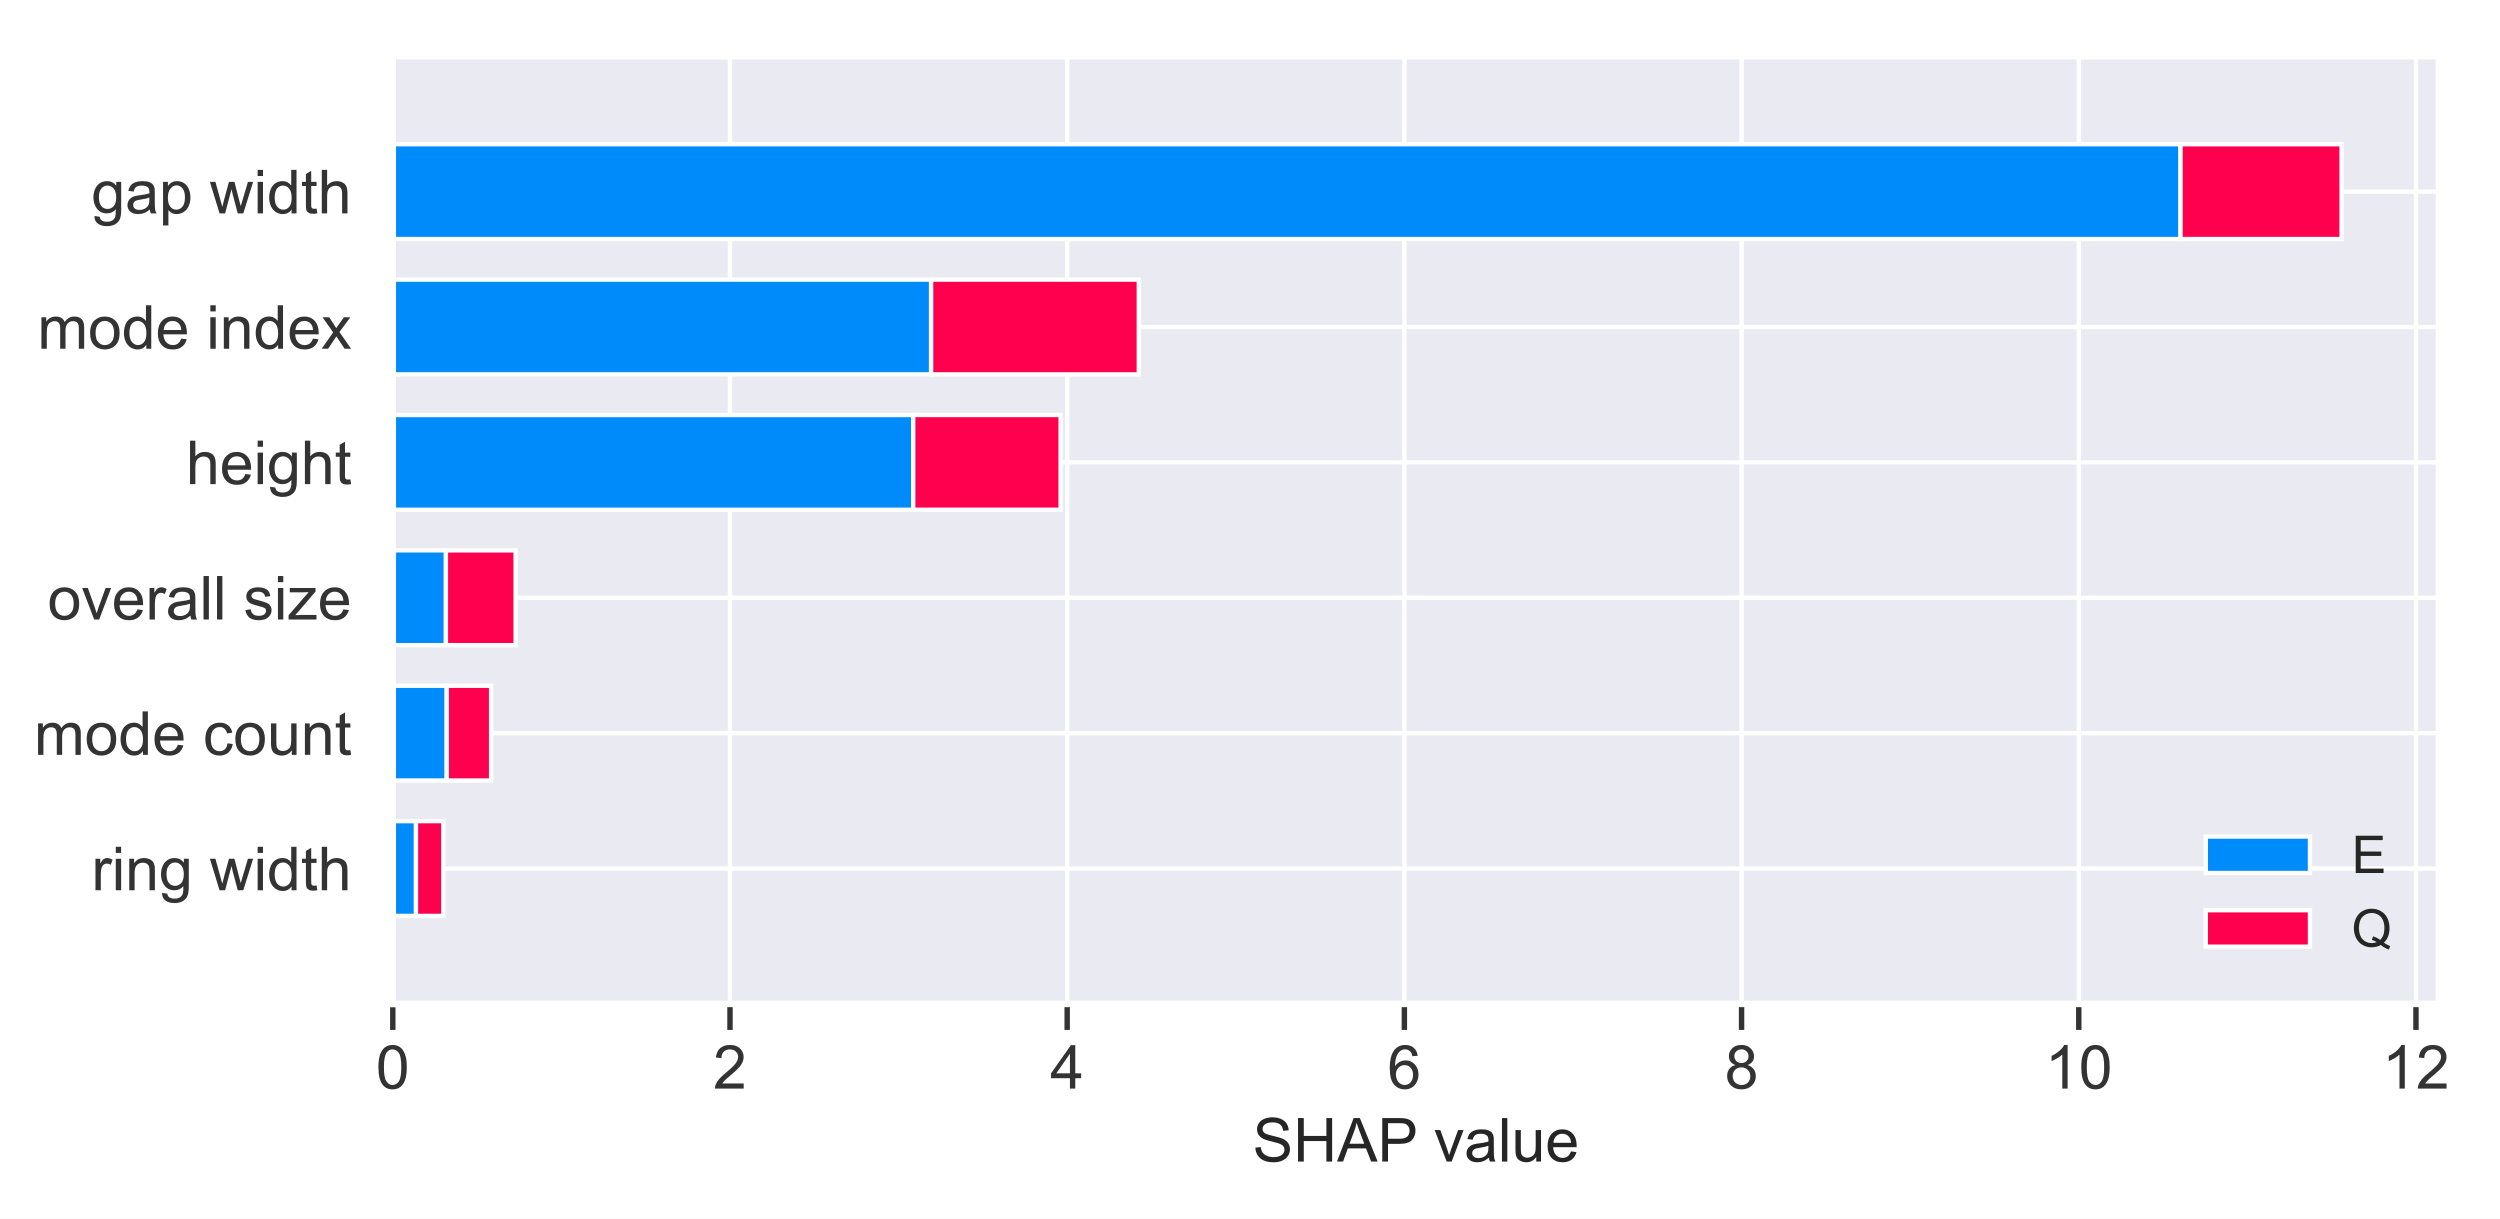
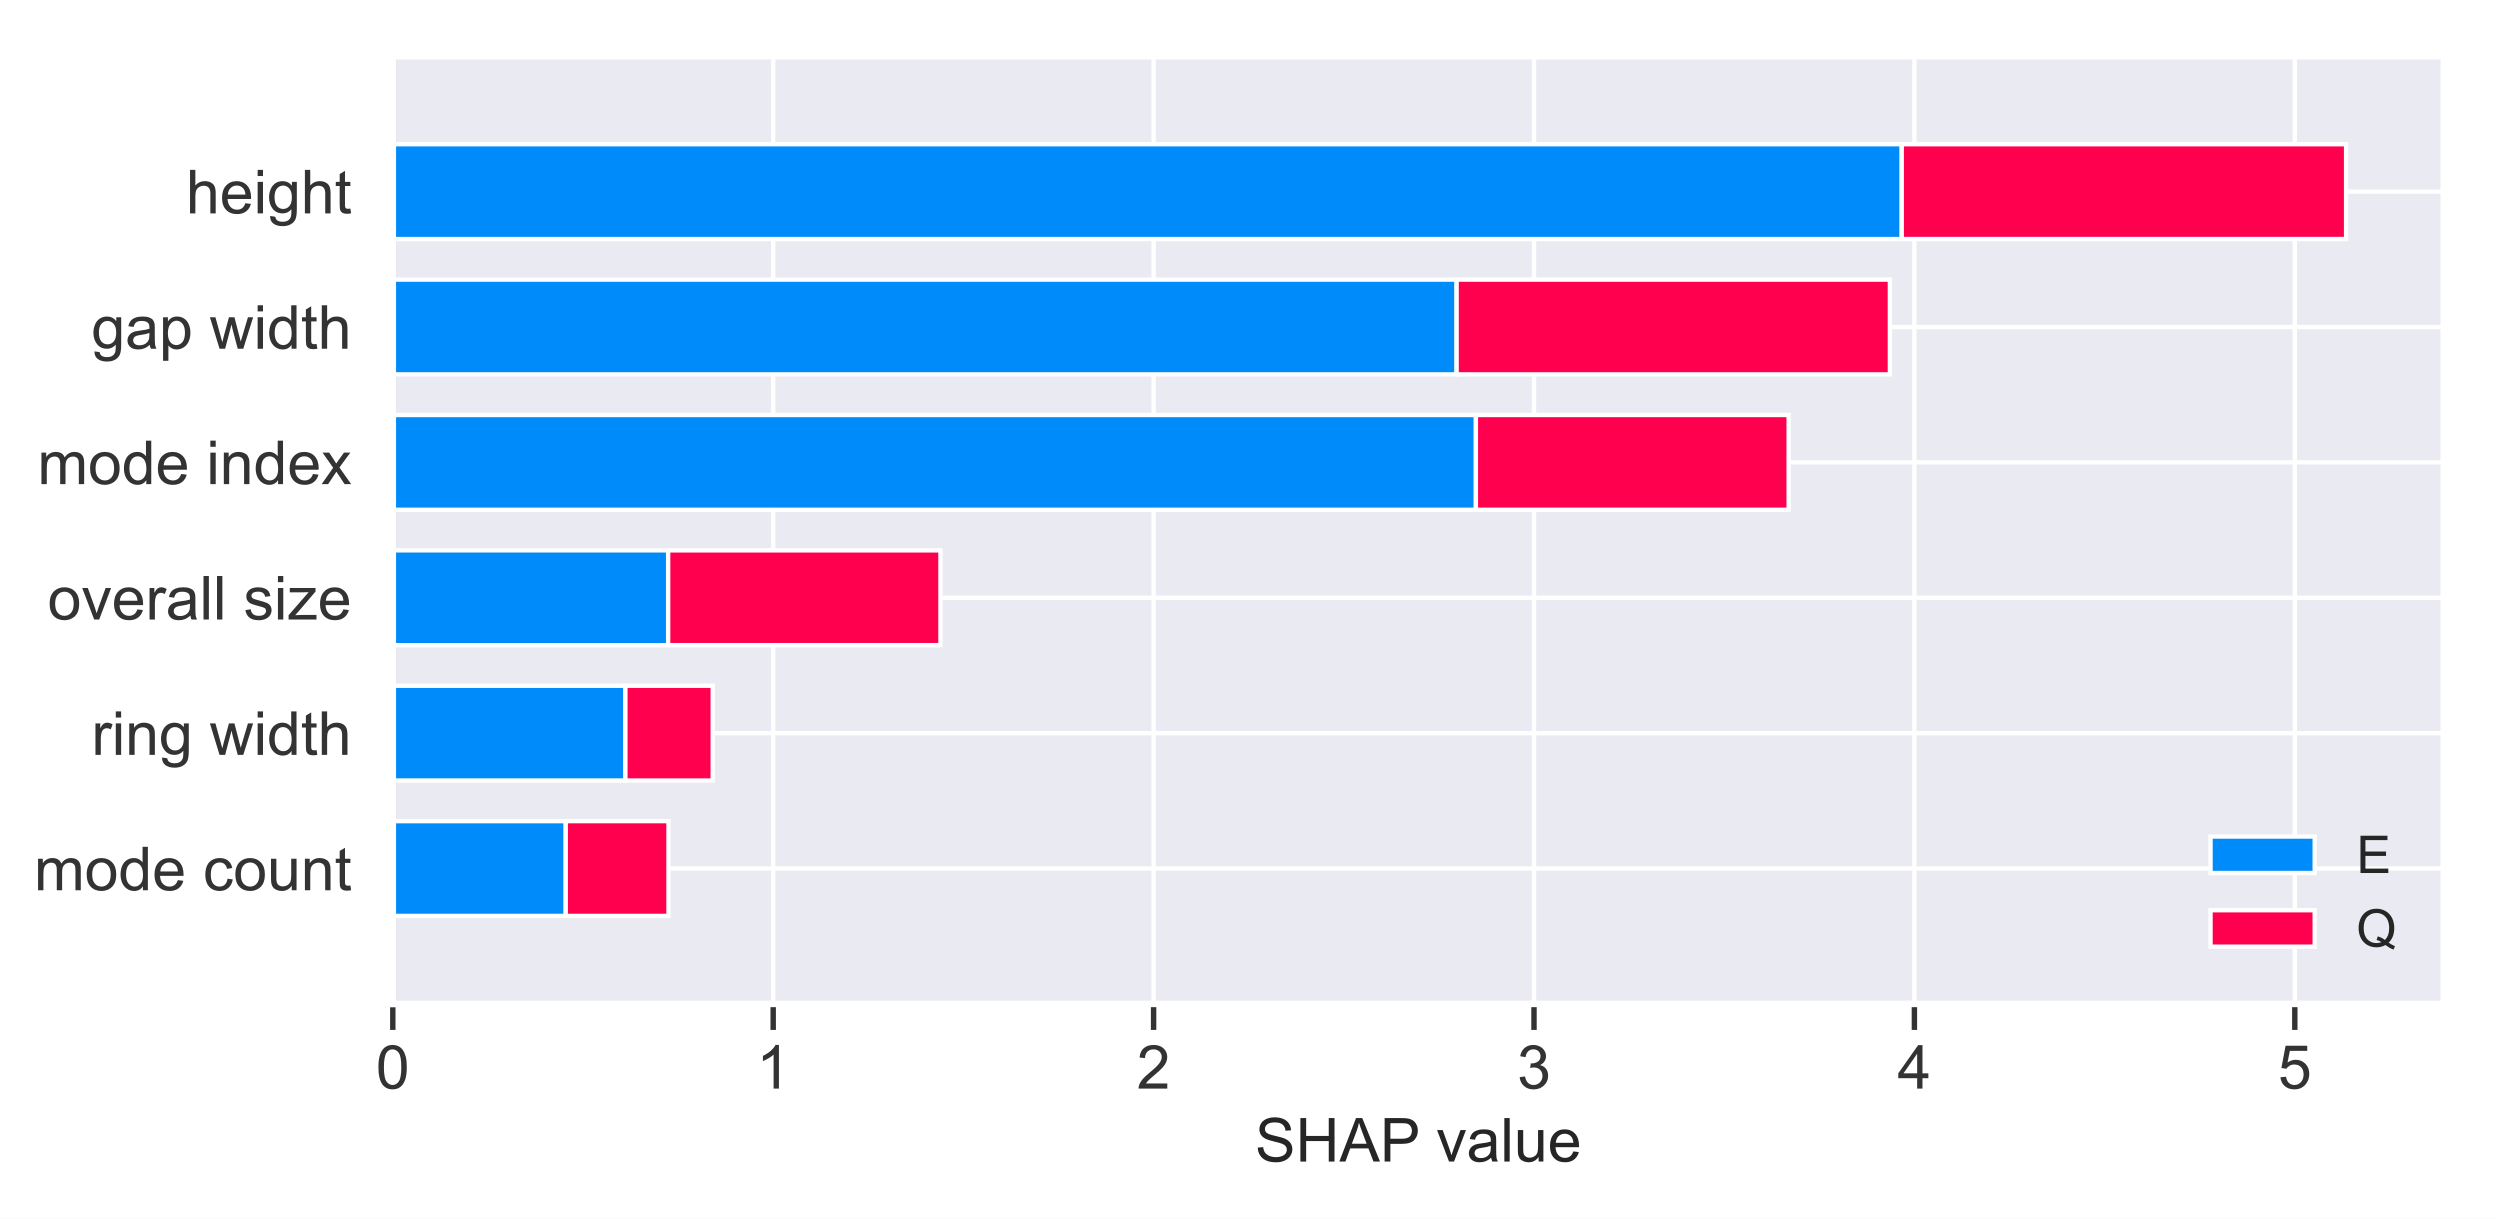
<svg xmlns="http://www.w3.org/2000/svg" xmlns:xlink="http://www.w3.org/1999/xlink" width="576pt" height="280.8pt" viewBox="0 0 576 280.8" version="1.1">
  <defs>
    <style type="text/css">*{stroke-linejoin: round; stroke-linecap: butt}</style>
  </defs>
  <g id="figure_1">
    <g id="patch_1">
      <path d="M 0 280.8  L 576 280.8  L 576 0  L 0 0  z " style="fill: #ffffff" />
    </g>
    <g id="axes_1">
      <g id="patch_2">
-         <path d="M 90.5 231.3  L 561.949 231.3  L 561.949 12.96  L 90.5 12.96  z " style="fill: #eaeaf2" />
+         <path d="M 90.5 231.3  L 563.04 231.3  L 563.04 12.96  L 90.5 12.96  z " style="fill: #eaeaf2" />
      </g>
      <g id="line2d_1">
-         <path d="M 90.5 231.3  L 90.5 12.96  " clip-path="url(#p00011fb73b)" style="fill: none; stroke: #999999; stroke-width: 1.5; stroke-linecap: round" />
+         <path d="M 90.5 231.3  L 90.5 12.96  " clip-path="url(#p9af68e9bd2)" style="fill: none; stroke: #999999; stroke-width: 1.5; stroke-linecap: round" />
      </g>
      <g id="matplotlib.axis_1">
        <g id="xtick_1">
          <g id="line2d_2">
-             <path d="M 90.5 231.3  L 90.5 12.96  " clip-path="url(#p00011fb73b)" style="fill: none; stroke: #ffffff; stroke-linecap: round" />
+             <path d="M 90.5 231.3  L 90.5 12.96  " clip-path="url(#p9af68e9bd2)" style="fill: none; stroke: #ffffff; stroke-linecap: round" />
          </g>
          <g id="line2d_3">
            <defs>
-               <path id="m2e7fc33589" d="M 0 0  L 0 6  " style="stroke: #333333; stroke-width: 1.25" />
+               <path id="m85a273fa79" d="M 0 0  L 0 6  " style="stroke: #333333; stroke-width: 1.25" />
            </defs>
            <g>
-               <use xlink:href="#m2e7fc33589" x="90.5" y="231.3" style="fill: #333333; stroke: #333333; stroke-width: 1.25" />
+               <use xlink:href="#m85a273fa79" x="90.5" y="231.3" style="fill: #333333; stroke: #333333; stroke-width: 1.25" />
            </g>
          </g>
          <g id="text_1">
            <g style="fill: #333333" transform="translate(86.60734 250.8209) scale(0.14 -0.14)">
              <defs>
                <path id="ArialMT-30" d="M 266 2259  Q 266 3072 433 3567  Q 600 4063 929 4331  Q 1259 4600 1759 4600  Q 2128 4600 2406 4451  Q 2684 4303 2865 4023  Q 3047 3744 3150 3342  Q 3253 2941 3253 2259  Q 3253 1453 3087 958  Q 2922 463 2592 192  Q 2263 -78 1759 -78  Q 1097 -78 719 397  Q 266 969 266 2259  z M 844 2259  Q 844 1131 1108 757  Q 1372 384 1759 384  Q 2147 384 2411 759  Q 2675 1134 2675 2259  Q 2675 3391 2411 3762  Q 2147 4134 1753 4134  Q 1366 4134 1134 3806  Q 844 3388 844 2259  z " transform="scale(0.015625)" />
              </defs>
              <use xlink:href="#ArialMT-30" />
            </g>
          </g>
        </g>
        <g id="xtick_2">
          <g id="line2d_4">
-             <path d="M 168.19 231.3  L 168.19 12.96  " clip-path="url(#p00011fb73b)" style="fill: none; stroke: #ffffff; stroke-linecap: round" />
+             <path d="M 178.145 231.3  L 178.145 12.96  " clip-path="url(#p9af68e9bd2)" style="fill: none; stroke: #ffffff; stroke-linecap: round" />
          </g>
          <g id="line2d_5">
            <g>
-               <use xlink:href="#m2e7fc33589" x="168.19" y="231.3" style="fill: #333333; stroke: #333333; stroke-width: 1.25" />
+               <use xlink:href="#m85a273fa79" x="178.145" y="231.3" style="fill: #333333; stroke: #333333; stroke-width: 1.25" />
            </g>
          </g>
          <g id="text_2">
-             <g style="fill: #333333" transform="translate(164.297 250.8209) scale(0.14 -0.14)">
-               <defs>
-                 <path id="ArialMT-32" d="M 3222 541  L 3222 0  L 194 0  Q 188 203 259 391  Q 375 700 629 1000  Q 884 1300 1366 1694  Q 2113 2306 2375 2664  Q 2638 3022 2638 3341  Q 2638 3675 2398 3904  Q 2159 4134 1775 4134  Q 1369 4134 1125 3890  Q 881 3647 878 3216  L 300 3275  Q 359 3922 746 4261  Q 1134 4600 1788 4600  Q 2447 4600 2831 4234  Q 3216 3869 3216 3328  Q 3216 3053 3103 2787  Q 2991 2522 2730 2228  Q 2469 1934 1863 1422  Q 1356 997 1212 845  Q 1069 694 975 541  L 3222 541  z " transform="scale(0.015625)" />
-               </defs>
-               <use xlink:href="#ArialMT-32" />
+             <g style="fill: #333333" transform="translate(174.2519 250.8209) scale(0.14 -0.14)">
+               <defs>
+                 <path id="ArialMT-31" d="M 2384 0  L 1822 0  L 1822 3584  Q 1619 3391 1289 3197  Q 959 3003 697 2906  L 697 3450  Q 1169 3672 1522 3987  Q 1875 4303 2022 4600  L 2384 4600  L 2384 0  z " transform="scale(0.015625)" />
+               </defs>
+               <use xlink:href="#ArialMT-31" />
            </g>
          </g>
        </g>
        <g id="xtick_3">
          <g id="line2d_6">
-             <path d="M 245.879 231.3  L 245.879 12.96  " clip-path="url(#p00011fb73b)" style="fill: none; stroke: #ffffff; stroke-linecap: round" />
+             <path d="M 265.789 231.3  L 265.789 12.96  " clip-path="url(#p9af68e9bd2)" style="fill: none; stroke: #ffffff; stroke-linecap: round" />
          </g>
          <g id="line2d_7">
            <g>
-               <use xlink:href="#m2e7fc33589" x="245.879" y="231.3" style="fill: #333333; stroke: #333333; stroke-width: 1.25" />
+               <use xlink:href="#m85a273fa79" x="265.789" y="231.3" style="fill: #333333; stroke: #333333; stroke-width: 1.25" />
            </g>
          </g>
          <g id="text_3">
-             <g style="fill: #333333" transform="translate(241.9866 250.8209) scale(0.14 -0.14)">
-               <defs>
-                 <path id="ArialMT-34" d="M 2069 0  L 2069 1097  L 81 1097  L 81 1613  L 2172 4581  L 2631 4581  L 2631 1613  L 3250 1613  L 3250 1097  L 2631 1097  L 2631 0  L 2069 0  z M 2069 1613  L 2069 3678  L 634 1613  L 2069 1613  z " transform="scale(0.015625)" />
-               </defs>
-               <use xlink:href="#ArialMT-34" />
+             <g style="fill: #333333" transform="translate(261.8964 250.8209) scale(0.14 -0.14)">
+               <defs>
+                 <path id="ArialMT-32" d="M 3222 541  L 3222 0  L 194 0  Q 188 203 259 391  Q 375 700 629 1000  Q 884 1300 1366 1694  Q 2113 2306 2375 2664  Q 2638 3022 2638 3341  Q 2638 3675 2398 3904  Q 2159 4134 1775 4134  Q 1369 4134 1125 3890  Q 881 3647 878 3216  L 300 3275  Q 359 3922 746 4261  Q 1134 4600 1788 4600  Q 2447 4600 2831 4234  Q 3216 3869 3216 3328  Q 3216 3053 3103 2787  Q 2991 2522 2730 2228  Q 2469 1934 1863 1422  Q 1356 997 1212 845  Q 1069 694 975 541  L 3222 541  z " transform="scale(0.015625)" />
+               </defs>
+               <use xlink:href="#ArialMT-32" />
            </g>
          </g>
        </g>
        <g id="xtick_4">
          <g id="line2d_8">
-             <path d="M 323.569 231.3  L 323.569 12.96  " clip-path="url(#p00011fb73b)" style="fill: none; stroke: #ffffff; stroke-linecap: round" />
+             <path d="M 353.434 231.3  L 353.434 12.96  " clip-path="url(#p9af68e9bd2)" style="fill: none; stroke: #ffffff; stroke-linecap: round" />
          </g>
          <g id="line2d_9">
            <g>
-               <use xlink:href="#m2e7fc33589" x="323.569" y="231.3" style="fill: #333333; stroke: #333333; stroke-width: 1.25" />
+               <use xlink:href="#m85a273fa79" x="353.434" y="231.3" style="fill: #333333; stroke: #333333; stroke-width: 1.25" />
            </g>
          </g>
          <g id="text_4">
-             <g style="fill: #333333" transform="translate(319.6762 250.8209) scale(0.14 -0.14)">
-               <defs>
-                 <path id="ArialMT-36" d="M 3184 3459  L 2625 3416  Q 2550 3747 2413 3897  Q 2184 4138 1850 4138  Q 1581 4138 1378 3988  Q 1113 3794 959 3422  Q 806 3050 800 2363  Q 1003 2672 1297 2822  Q 1591 2972 1913 2972  Q 2475 2972 2870 2558  Q 3266 2144 3266 1488  Q 3266 1056 3080 686  Q 2894 316 2569 119  Q 2244 -78 1831 -78  Q 1128 -78 684 439  Q 241 956 241 2144  Q 241 3472 731 4075  Q 1159 4600 1884 4600  Q 2425 4600 2770 4297  Q 3116 3994 3184 3459  z M 888 1484  Q 888 1194 1011 928  Q 1134 663 1356 523  Q 1578 384 1822 384  Q 2178 384 2434 671  Q 2691 959 2691 1453  Q 2691 1928 2437 2201  Q 2184 2475 1800 2475  Q 1419 2475 1153 2201  Q 888 1928 888 1484  z " transform="scale(0.015625)" />
-               </defs>
-               <use xlink:href="#ArialMT-36" />
+             <g style="fill: #333333" transform="translate(349.5409 250.8209) scale(0.14 -0.14)">
+               <defs>
+                 <path id="ArialMT-33" d="M 269 1209  L 831 1284  Q 928 806 1161 595  Q 1394 384 1728 384  Q 2125 384 2398 659  Q 2672 934 2672 1341  Q 2672 1728 2419 1979  Q 2166 2231 1775 2231  Q 1616 2231 1378 2169  L 1441 2663  Q 1497 2656 1531 2656  Q 1891 2656 2178 2843  Q 2466 3031 2466 3422  Q 2466 3731 2256 3934  Q 2047 4138 1716 4138  Q 1388 4138 1169 3931  Q 950 3725 888 3313  L 325 3413  Q 428 3978 793 4289  Q 1159 4600 1703 4600  Q 2078 4600 2393 4439  Q 2709 4278 2876 4000  Q 3044 3722 3044 3409  Q 3044 3113 2884 2869  Q 2725 2625 2413 2481  Q 2819 2388 3044 2092  Q 3269 1797 3269 1353  Q 3269 753 2831 336  Q 2394 -81 1725 -81  Q 1122 -81 723 278  Q 325 638 269 1209  z " transform="scale(0.015625)" />
+               </defs>
+               <use xlink:href="#ArialMT-33" />
            </g>
          </g>
        </g>
        <g id="xtick_5">
          <g id="line2d_10">
-             <path d="M 401.259 231.3  L 401.259 12.96  " clip-path="url(#p00011fb73b)" style="fill: none; stroke: #ffffff; stroke-linecap: round" />
+             <path d="M 441.078 231.3  L 441.078 12.96  " clip-path="url(#p9af68e9bd2)" style="fill: none; stroke: #ffffff; stroke-linecap: round" />
          </g>
          <g id="line2d_11">
            <g>
-               <use xlink:href="#m2e7fc33589" x="401.259" y="231.3" style="fill: #333333; stroke: #333333; stroke-width: 1.25" />
+               <use xlink:href="#m85a273fa79" x="441.078" y="231.3" style="fill: #333333; stroke: #333333; stroke-width: 1.25" />
            </g>
          </g>
          <g id="text_5">
-             <g style="fill: #333333" transform="translate(397.3659 250.8209) scale(0.14 -0.14)">
-               <defs>
-                 <path id="ArialMT-38" d="M 1131 2484  Q 781 2613 612 2850  Q 444 3088 444 3419  Q 444 3919 803 4259  Q 1163 4600 1759 4600  Q 2359 4600 2725 4251  Q 3091 3903 3091 3403  Q 3091 3084 2923 2848  Q 2756 2613 2416 2484  Q 2838 2347 3058 2040  Q 3278 1734 3278 1309  Q 3278 722 2862 322  Q 2447 -78 1769 -78  Q 1091 -78 675 323  Q 259 725 259 1325  Q 259 1772 486 2073  Q 713 2375 1131 2484  z M 1019 3438  Q 1019 3113 1228 2906  Q 1438 2700 1772 2700  Q 2097 2700 2305 2904  Q 2513 3109 2513 3406  Q 2513 3716 2298 3927  Q 2084 4138 1766 4138  Q 1444 4138 1231 3931  Q 1019 3725 1019 3438  z M 838 1322  Q 838 1081 952 856  Q 1066 631 1291 507  Q 1516 384 1775 384  Q 2178 384 2440 643  Q 2703 903 2703 1303  Q 2703 1709 2433 1975  Q 2163 2241 1756 2241  Q 1359 2241 1098 1978  Q 838 1716 838 1322  z " transform="scale(0.015625)" />
-               </defs>
-               <use xlink:href="#ArialMT-38" />
+             <g style="fill: #333333" transform="translate(437.1855 250.8209) scale(0.14 -0.14)">
+               <defs>
+                 <path id="ArialMT-34" d="M 2069 0  L 2069 1097  L 81 1097  L 81 1613  L 2172 4581  L 2631 4581  L 2631 1613  L 3250 1613  L 3250 1097  L 2631 1097  L 2631 0  L 2069 0  z M 2069 1613  L 2069 3678  L 634 1613  L 2069 1613  z " transform="scale(0.015625)" />
+               </defs>
+               <use xlink:href="#ArialMT-34" />
            </g>
          </g>
        </g>
        <g id="xtick_6">
          <g id="line2d_12">
-             <path d="M 478.948 231.3  L 478.948 12.96  " clip-path="url(#p00011fb73b)" style="fill: none; stroke: #ffffff; stroke-linecap: round" />
+             <path d="M 528.723 231.3  L 528.723 12.96  " clip-path="url(#p9af68e9bd2)" style="fill: none; stroke: #ffffff; stroke-linecap: round" />
          </g>
          <g id="line2d_13">
            <g>
-               <use xlink:href="#m2e7fc33589" x="478.948" y="231.3" style="fill: #333333; stroke: #333333; stroke-width: 1.25" />
+               <use xlink:href="#m85a273fa79" x="528.723" y="231.3" style="fill: #333333; stroke: #333333; stroke-width: 1.25" />
            </g>
          </g>
          <g id="text_6">
-             <g style="fill: #333333" transform="translate(471.1629 250.8209) scale(0.14 -0.14)">
-               <defs>
-                 <path id="ArialMT-31" d="M 2384 0  L 1822 0  L 1822 3584  Q 1619 3391 1289 3197  Q 959 3003 697 2906  L 697 3450  Q 1169 3672 1522 3987  Q 1875 4303 2022 4600  L 2384 4600  L 2384 0  z " transform="scale(0.015625)" />
-               </defs>
-               <use xlink:href="#ArialMT-31" />
-               <use xlink:href="#ArialMT-30" x="55.615" />
-             </g>
-           </g>
-         </g>
-         <g id="xtick_7">
-           <g id="line2d_14">
-             <path d="M 556.638 231.3  L 556.638 12.96  " clip-path="url(#p00011fb73b)" style="fill: none; stroke: #ffffff; stroke-linecap: round" />
-           </g>
-           <g id="line2d_15">
-             <g>
-               <use xlink:href="#m2e7fc33589" x="556.638" y="231.3" style="fill: #333333; stroke: #333333; stroke-width: 1.25" />
-             </g>
-           </g>
-           <g id="text_7">
-             <g style="fill: #333333" transform="translate(548.8525 250.8209) scale(0.14 -0.14)">
-               <use xlink:href="#ArialMT-31" />
-               <use xlink:href="#ArialMT-32" x="55.615" />
-             </g>
-           </g>
-         </g>
-         <g id="text_8">
-           <g style="fill: #262626" transform="translate(288.6061 267.6244) scale(0.14 -0.14)">
+             <g style="fill: #333333" transform="translate(524.83 250.8209) scale(0.14 -0.14)">
+               <defs>
+                 <path id="ArialMT-35" d="M 266 1200  L 856 1250  Q 922 819 1161 601  Q 1400 384 1738 384  Q 2144 384 2425 690  Q 2706 997 2706 1503  Q 2706 1984 2436 2262  Q 2166 2541 1728 2541  Q 1456 2541 1237 2417  Q 1019 2294 894 2097  L 366 2166  L 809 4519  L 3088 4519  L 3088 3981  L 1259 3981  L 1013 2750  Q 1425 3038 1878 3038  Q 2478 3038 2890 2622  Q 3303 2206 3303 1553  Q 3303 931 2941 478  Q 2500 -78 1738 -78  Q 1113 -78 717 272  Q 322 622 266 1200  z " transform="scale(0.015625)" />
+               </defs>
+               <use xlink:href="#ArialMT-35" />
+             </g>
+           </g>
+         </g>
+         <g id="text_7">
+           <g style="fill: #262626" transform="translate(289.1516 267.6244) scale(0.14 -0.14)">
            <defs>
              <path id="ArialMT-53" d="M 288 1472  L 859 1522  Q 900 1178 1048 958  Q 1197 738 1509 602  Q 1822 466 2213 466  Q 2559 466 2825 569  Q 3091 672 3220 851  Q 3350 1031 3350 1244  Q 3350 1459 3225 1620  Q 3100 1781 2813 1891  Q 2628 1963 1997 2114  Q 1366 2266 1113 2400  Q 784 2572 623 2826  Q 463 3081 463 3397  Q 463 3744 659 4045  Q 856 4347 1234 4503  Q 1613 4659 2075 4659  Q 2584 4659 2973 4495  Q 3363 4331 3572 4012  Q 3781 3694 3797 3291  L 3216 3247  Q 3169 3681 2898 3903  Q 2628 4125 2100 4125  Q 1550 4125 1298 3923  Q 1047 3722 1047 3438  Q 1047 3191 1225 3031  Q 1400 2872 2139 2705  Q 2878 2538 3153 2413  Q 3553 2228 3743 1945  Q 3934 1663 3934 1294  Q 3934 928 3725 604  Q 3516 281 3123 101  Q 2731 -78 2241 -78  Q 1619 -78 1198 103  Q 778 284 539 648  Q 300 1013 288 1472  z " transform="scale(0.015625)" />
              <path id="ArialMT-48" d="M 513 0  L 513 4581  L 1119 4581  L 1119 2700  L 3500 2700  L 3500 4581  L 4106 4581  L 4106 0  L 3500 0  L 3500 2159  L 1119 2159  L 1119 0  L 513 0  z " transform="scale(0.015625)" />
              <path id="ArialMT-41" d="M -9 0  L 1750 4581  L 2403 4581  L 4278 0  L 3588 0  L 3053 1388  L 1138 1388  L 634 0  L -9 0  z M 1313 1881  L 2866 1881  L 2388 3150  Q 2169 3728 2063 4100  Q 1975 3659 1816 3225  L 1313 1881  z " transform="scale(0.015625)" />
              <path id="ArialMT-50" d="M 494 0  L 494 4581  L 2222 4581  Q 2678 4581 2919 4538  Q 3256 4481 3484 4323  Q 3713 4166 3852 3881  Q 3991 3597 3991 3256  Q 3991 2672 3619 2267  Q 3247 1863 2275 1863  L 1100 1863  L 1100 0  L 494 0  z M 1100 2403  L 2284 2403  Q 2872 2403 3119 2622  Q 3366 2841 3366 3238  Q 3366 3525 3220 3729  Q 3075 3934 2838 4000  Q 2684 4041 2272 4041  L 1100 4041  L 1100 2403  z " transform="scale(0.015625)" />
              <path id="ArialMT-20" transform="scale(0.015625)" />
              <path id="ArialMT-76" d="M 1344 0  L 81 3319  L 675 3319  L 1388 1331  Q 1503 1009 1600 663  Q 1675 925 1809 1294  L 2547 3319  L 3125 3319  L 1869 0  L 1344 0  z " transform="scale(0.015625)" />
              <path id="ArialMT-61" d="M 2588 409  Q 2275 144 1986 34  Q 1697 -75 1366 -75  Q 819 -75 525 192  Q 231 459 231 875  Q 231 1119 342 1320  Q 453 1522 633 1644  Q 813 1766 1038 1828  Q 1203 1872 1538 1913  Q 2219 1994 2541 2106  Q 2544 2222 2544 2253  Q 2544 2597 2384 2738  Q 2169 2928 1744 2928  Q 1347 2928 1158 2789  Q 969 2650 878 2297  L 328 2372  Q 403 2725 575 2942  Q 747 3159 1072 3276  Q 1397 3394 1825 3394  Q 2250 3394 2515 3294  Q 2781 3194 2906 3042  Q 3031 2891 3081 2659  Q 3109 2516 3109 2141  L 3109 1391  Q 3109 606 3145 398  Q 3181 191 3288 0  L 2700 0  Q 2613 175 2588 409  z M 2541 1666  Q 2234 1541 1622 1453  Q 1275 1403 1131 1340  Q 988 1278 909 1158  Q 831 1038 831 891  Q 831 666 1001 516  Q 1172 366 1500 366  Q 1825 366 2078 508  Q 2331 650 2450 897  Q 2541 1088 2541 1459  L 2541 1666  z " transform="scale(0.015625)" />
              <path id="ArialMT-6c" d="M 409 0  L 409 4581  L 972 4581  L 972 0  L 409 0  z " transform="scale(0.015625)" />
              <path id="ArialMT-75" d="M 2597 0  L 2597 488  Q 2209 -75 1544 -75  Q 1250 -75 995 37  Q 741 150 617 320  Q 494 491 444 738  Q 409 903 409 1263  L 409 3319  L 972 3319  L 972 1478  Q 972 1038 1006 884  Q 1059 663 1231 536  Q 1403 409 1656 409  Q 1909 409 2131 539  Q 2353 669 2445 892  Q 2538 1116 2538 1541  L 2538 3319  L 3100 3319  L 3100 0  L 2597 0  z " transform="scale(0.015625)" />
              <path id="ArialMT-65" d="M 2694 1069  L 3275 997  Q 3138 488 2766 206  Q 2394 -75 1816 -75  Q 1088 -75 661 373  Q 234 822 234 1631  Q 234 2469 665 2931  Q 1097 3394 1784 3394  Q 2450 3394 2872 2941  Q 3294 2488 3294 1666  Q 3294 1616 3291 1516  L 816 1516  Q 847 969 1125 678  Q 1403 388 1819 388  Q 2128 388 2347 550  Q 2566 713 2694 1069  z M 847 1978  L 2700 1978  Q 2663 2397 2488 2606  Q 2219 2931 1791 2931  Q 1403 2931 1139 2672  Q 875 2413 847 1978  z " transform="scale(0.015625)" />
            </defs>
            <use xlink:href="#ArialMT-53" />
            <use xlink:href="#ArialMT-48" x="66.699" />
            <use xlink:href="#ArialMT-41" x="138.916" />
            <use xlink:href="#ArialMT-50" x="205.615" />
            <use xlink:href="#ArialMT-20" x="270.564" />
            <use xlink:href="#ArialMT-76" x="298.348" />
            <use xlink:href="#ArialMT-61" x="348.348" />
            <use xlink:href="#ArialMT-6c" x="403.963" />
            <use xlink:href="#ArialMT-75" x="426.18" />
            <use xlink:href="#ArialMT-65" x="481.795" />
          </g>
        </g>
      </g>
      <g id="matplotlib.axis_2">
        <g id="ytick_1">
-           <g id="line2d_16">
-             <path d="M 90.5 200.109  L 561.949 200.109  " clip-path="url(#p00011fb73b)" style="fill: none; stroke: #ffffff; stroke-linecap: round" />
+           <g id="line2d_14">
+             <path d="M 90.5 200.109  L 563.04 200.109  " clip-path="url(#p9af68e9bd2)" style="fill: none; stroke: #ffffff; stroke-linecap: round" />
+           </g>
+           <g id="text_8">
+             <g style="fill: #333333" transform="translate(7.847812 205.119) scale(0.14 -0.14)">
+               <defs>
+                 <path id="ArialMT-6d" d="M 422 0  L 422 3319  L 925 3319  L 925 2853  Q 1081 3097 1340 3245  Q 1600 3394 1931 3394  Q 2300 3394 2536 3241  Q 2772 3088 2869 2813  Q 3263 3394 3894 3394  Q 4388 3394 4653 3120  Q 4919 2847 4919 2278  L 4919 0  L 4359 0  L 4359 2091  Q 4359 2428 4304 2576  Q 4250 2725 4106 2815  Q 3963 2906 3769 2906  Q 3419 2906 3187 2673  Q 2956 2441 2956 1928  L 2956 0  L 2394 0  L 2394 2156  Q 2394 2531 2256 2718  Q 2119 2906 1806 2906  Q 1569 2906 1367 2781  Q 1166 2656 1075 2415  Q 984 2175 984 1722  L 984 0  L 422 0  z " transform="scale(0.015625)" />
+                 <path id="ArialMT-6f" d="M 213 1659  Q 213 2581 725 3025  Q 1153 3394 1769 3394  Q 2453 3394 2887 2945  Q 3322 2497 3322 1706  Q 3322 1066 3130 698  Q 2938 331 2570 128  Q 2203 -75 1769 -75  Q 1072 -75 642 372  Q 213 819 213 1659  z M 791 1659  Q 791 1022 1069 705  Q 1347 388 1769 388  Q 2188 388 2466 706  Q 2744 1025 2744 1678  Q 2744 2294 2464 2611  Q 2184 2928 1769 2928  Q 1347 2928 1069 2612  Q 791 2297 791 1659  z " transform="scale(0.015625)" />
+                 <path id="ArialMT-64" d="M 2575 0  L 2575 419  Q 2259 -75 1647 -75  Q 1250 -75 917 144  Q 584 363 401 755  Q 219 1147 219 1656  Q 219 2153 384 2558  Q 550 2963 881 3178  Q 1213 3394 1622 3394  Q 1922 3394 2156 3267  Q 2391 3141 2538 2938  L 2538 4581  L 3097 4581  L 3097 0  L 2575 0  z M 797 1656  Q 797 1019 1065 703  Q 1334 388 1700 388  Q 2069 388 2326 689  Q 2584 991 2584 1609  Q 2584 2291 2321 2609  Q 2059 2928 1675 2928  Q 1300 2928 1048 2622  Q 797 2316 797 1656  z " transform="scale(0.015625)" />
+                 <path id="ArialMT-63" d="M 2588 1216  L 3141 1144  Q 3050 572 2676 248  Q 2303 -75 1759 -75  Q 1078 -75 664 370  Q 250 816 250 1647  Q 250 2184 428 2587  Q 606 2991 970 3192  Q 1334 3394 1763 3394  Q 2303 3394 2647 3120  Q 2991 2847 3088 2344  L 2541 2259  Q 2463 2594 2264 2762  Q 2066 2931 1784 2931  Q 1359 2931 1093 2626  Q 828 2322 828 1663  Q 828 994 1084 691  Q 1341 388 1753 388  Q 2084 388 2306 591  Q 2528 794 2588 1216  z " transform="scale(0.015625)" />
+                 <path id="ArialMT-6e" d="M 422 0  L 422 3319  L 928 3319  L 928 2847  Q 1294 3394 1984 3394  Q 2284 3394 2536 3286  Q 2788 3178 2913 3003  Q 3038 2828 3088 2588  Q 3119 2431 3119 2041  L 3119 0  L 2556 0  L 2556 2019  Q 2556 2363 2490 2533  Q 2425 2703 2258 2804  Q 2091 2906 1866 2906  Q 1506 2906 1245 2678  Q 984 2450 984 1813  L 984 0  L 422 0  z " transform="scale(0.015625)" />
+                 <path id="ArialMT-74" d="M 1650 503  L 1731 6  Q 1494 -44 1306 -44  Q 1000 -44 831 53  Q 663 150 594 308  Q 525 466 525 972  L 525 2881  L 113 2881  L 113 3319  L 525 3319  L 525 4141  L 1084 4478  L 1084 3319  L 1650 3319  L 1650 2881  L 1084 2881  L 1084 941  Q 1084 700 1114 631  Q 1144 563 1211 522  Q 1278 481 1403 481  Q 1497 481 1650 503  z " transform="scale(0.015625)" />
+               </defs>
+               <use xlink:href="#ArialMT-6d" />
+               <use xlink:href="#ArialMT-6f" x="83.301" />
+               <use xlink:href="#ArialMT-64" x="138.916" />
+               <use xlink:href="#ArialMT-65" x="194.531" />
+               <use xlink:href="#ArialMT-20" x="250.146" />
+               <use xlink:href="#ArialMT-63" x="277.93" />
+               <use xlink:href="#ArialMT-6f" x="327.93" />
+               <use xlink:href="#ArialMT-75" x="383.545" />
+               <use xlink:href="#ArialMT-6e" x="439.16" />
+               <use xlink:href="#ArialMT-74" x="494.775" />
+             </g>
+           </g>
+         </g>
+         <g id="ytick_2">
+           <g id="line2d_15">
+             <path d="M 90.5 168.917  L 563.04 168.917  " clip-path="url(#p9af68e9bd2)" style="fill: none; stroke: #ffffff; stroke-linecap: round" />
          </g>
          <g id="text_9">
-             <g style="fill: #333333" transform="translate(21.08656 205.119) scale(0.14 -0.14)">
+             <g style="fill: #333333" transform="translate(21.08656 173.9276) scale(0.14 -0.14)">
              <defs>
                <path id="ArialMT-72" d="M 416 0  L 416 3319  L 922 3319  L 922 2816  Q 1116 3169 1280 3281  Q 1444 3394 1641 3394  Q 1925 3394 2219 3213  L 2025 2691  Q 1819 2813 1613 2813  Q 1428 2813 1281 2702  Q 1134 2591 1072 2394  Q 978 2094 978 1738  L 978 0  L 416 0  z " transform="scale(0.015625)" />
                <path id="ArialMT-69" d="M 425 3934  L 425 4581  L 988 4581  L 988 3934  L 425 3934  z M 425 0  L 425 3319  L 988 3319  L 988 0  L 425 0  z " transform="scale(0.015625)" />
-                 <path id="ArialMT-6e" d="M 422 0  L 422 3319  L 928 3319  L 928 2847  Q 1294 3394 1984 3394  Q 2284 3394 2536 3286  Q 2788 3178 2913 3003  Q 3038 2828 3088 2588  Q 3119 2431 3119 2041  L 3119 0  L 2556 0  L 2556 2019  Q 2556 2363 2490 2533  Q 2425 2703 2258 2804  Q 2091 2906 1866 2906  Q 1506 2906 1245 2678  Q 984 2450 984 1813  L 984 0  L 422 0  z " transform="scale(0.015625)" />
                <path id="ArialMT-67" d="M 319 -275  L 866 -356  Q 900 -609 1056 -725  Q 1266 -881 1628 -881  Q 2019 -881 2231 -725  Q 2444 -569 2519 -288  Q 2563 -116 2559 434  Q 2191 0 1641 0  Q 956 0 581 494  Q 206 988 206 1678  Q 206 2153 378 2554  Q 550 2956 876 3175  Q 1203 3394 1644 3394  Q 2231 3394 2613 2919  L 2613 3319  L 3131 3319  L 3131 450  Q 3131 -325 2973 -648  Q 2816 -972 2473 -1159  Q 2131 -1347 1631 -1347  Q 1038 -1347 672 -1080  Q 306 -813 319 -275  z M 784 1719  Q 784 1066 1043 766  Q 1303 466 1694 466  Q 2081 466 2343 764  Q 2606 1063 2606 1700  Q 2606 2309 2336 2618  Q 2066 2928 1684 2928  Q 1309 2928 1046 2623  Q 784 2319 784 1719  z " transform="scale(0.015625)" />
                <path id="ArialMT-77" d="M 1034 0  L 19 3319  L 600 3319  L 1128 1403  L 1325 691  Q 1338 744 1497 1375  L 2025 3319  L 2603 3319  L 3100 1394  L 3266 759  L 3456 1400  L 4025 3319  L 4572 3319  L 3534 0  L 2950 0  L 2422 1988  L 2294 2553  L 1622 0  L 1034 0  z " transform="scale(0.015625)" />
-                 <path id="ArialMT-64" d="M 2575 0  L 2575 419  Q 2259 -75 1647 -75  Q 1250 -75 917 144  Q 584 363 401 755  Q 219 1147 219 1656  Q 219 2153 384 2558  Q 550 2963 881 3178  Q 1213 3394 1622 3394  Q 1922 3394 2156 3267  Q 2391 3141 2538 2938  L 2538 4581  L 3097 4581  L 3097 0  L 2575 0  z M 797 1656  Q 797 1019 1065 703  Q 1334 388 1700 388  Q 2069 388 2326 689  Q 2584 991 2584 1609  Q 2584 2291 2321 2609  Q 2059 2928 1675 2928  Q 1300 2928 1048 2622  Q 797 2316 797 1656  z " transform="scale(0.015625)" />
-                 <path id="ArialMT-74" d="M 1650 503  L 1731 6  Q 1494 -44 1306 -44  Q 1000 -44 831 53  Q 663 150 594 308  Q 525 466 525 972  L 525 2881  L 113 2881  L 113 3319  L 525 3319  L 525 4141  L 1084 4478  L 1084 3319  L 1650 3319  L 1650 2881  L 1084 2881  L 1084 941  Q 1084 700 1114 631  Q 1144 563 1211 522  Q 1278 481 1403 481  Q 1497 481 1650 503  z " transform="scale(0.015625)" />
                <path id="ArialMT-68" d="M 422 0  L 422 4581  L 984 4581  L 984 2938  Q 1378 3394 1978 3394  Q 2347 3394 2619 3248  Q 2891 3103 3008 2847  Q 3125 2591 3125 2103  L 3125 0  L 2563 0  L 2563 2103  Q 2563 2525 2380 2717  Q 2197 2909 1863 2909  Q 1613 2909 1392 2779  Q 1172 2650 1078 2428  Q 984 2206 984 1816  L 984 0  L 422 0  z " transform="scale(0.015625)" />
              </defs>
              <use xlink:href="#ArialMT-72" />
              <use xlink:href="#ArialMT-69" x="33.301" />
              <use xlink:href="#ArialMT-6e" x="55.518" />
              <use xlink:href="#ArialMT-67" x="111.133" />
              <use xlink:href="#ArialMT-20" x="166.748" />
              <use xlink:href="#ArialMT-77" x="194.531" />
              <use xlink:href="#ArialMT-69" x="266.748" />
              <use xlink:href="#ArialMT-64" x="288.965" />
              <use xlink:href="#ArialMT-74" x="344.58" />
              <use xlink:href="#ArialMT-68" x="372.363" />
            </g>
          </g>
        </g>
-         <g id="ytick_2">
-           <g id="line2d_17">
-             <path d="M 90.5 168.917  L 561.949 168.917  " clip-path="url(#p00011fb73b)" style="fill: none; stroke: #ffffff; stroke-linecap: round" />
+         <g id="ytick_3">
+           <g id="line2d_16">
+             <path d="M 90.5 137.726  L 563.04 137.726  " clip-path="url(#p9af68e9bd2)" style="fill: none; stroke: #ffffff; stroke-linecap: round" />
          </g>
          <g id="text_10">
-             <g style="fill: #333333" transform="translate(7.847812 173.9276) scale(0.14 -0.14)">
-               <defs>
-                 <path id="ArialMT-6d" d="M 422 0  L 422 3319  L 925 3319  L 925 2853  Q 1081 3097 1340 3245  Q 1600 3394 1931 3394  Q 2300 3394 2536 3241  Q 2772 3088 2869 2813  Q 3263 3394 3894 3394  Q 4388 3394 4653 3120  Q 4919 2847 4919 2278  L 4919 0  L 4359 0  L 4359 2091  Q 4359 2428 4304 2576  Q 4250 2725 4106 2815  Q 3963 2906 3769 2906  Q 3419 2906 3187 2673  Q 2956 2441 2956 1928  L 2956 0  L 2394 0  L 2394 2156  Q 2394 2531 2256 2718  Q 2119 2906 1806 2906  Q 1569 2906 1367 2781  Q 1166 2656 1075 2415  Q 984 2175 984 1722  L 984 0  L 422 0  z " transform="scale(0.015625)" />
-                 <path id="ArialMT-6f" d="M 213 1659  Q 213 2581 725 3025  Q 1153 3394 1769 3394  Q 2453 3394 2887 2945  Q 3322 2497 3322 1706  Q 3322 1066 3130 698  Q 2938 331 2570 128  Q 2203 -75 1769 -75  Q 1072 -75 642 372  Q 213 819 213 1659  z M 791 1659  Q 791 1022 1069 705  Q 1347 388 1769 388  Q 2188 388 2466 706  Q 2744 1025 2744 1678  Q 2744 2294 2464 2611  Q 2184 2928 1769 2928  Q 1347 2928 1069 2612  Q 791 2297 791 1659  z " transform="scale(0.015625)" />
-                 <path id="ArialMT-63" d="M 2588 1216  L 3141 1144  Q 3050 572 2676 248  Q 2303 -75 1759 -75  Q 1078 -75 664 370  Q 250 816 250 1647  Q 250 2184 428 2587  Q 606 2991 970 3192  Q 1334 3394 1763 3394  Q 2303 3394 2647 3120  Q 2991 2847 3088 2344  L 2541 2259  Q 2463 2594 2264 2762  Q 2066 2931 1784 2931  Q 1359 2931 1093 2626  Q 828 2322 828 1663  Q 828 994 1084 691  Q 1341 388 1753 388  Q 2084 388 2306 591  Q 2528 794 2588 1216  z " transform="scale(0.015625)" />
-               </defs>
-               <use xlink:href="#ArialMT-6d" />
-               <use xlink:href="#ArialMT-6f" x="83.301" />
-               <use xlink:href="#ArialMT-64" x="138.916" />
-               <use xlink:href="#ArialMT-65" x="194.531" />
-               <use xlink:href="#ArialMT-20" x="250.146" />
-               <use xlink:href="#ArialMT-63" x="277.93" />
-               <use xlink:href="#ArialMT-6f" x="327.93" />
-               <use xlink:href="#ArialMT-75" x="383.545" />
-               <use xlink:href="#ArialMT-6e" x="439.16" />
-               <use xlink:href="#ArialMT-74" x="494.775" />
-             </g>
-           </g>
-         </g>
-         <g id="ytick_3">
-           <g id="line2d_18">
-             <path d="M 90.5 137.726  L 561.949 137.726  " clip-path="url(#p00011fb73b)" style="fill: none; stroke: #ffffff; stroke-linecap: round" />
-           </g>
-           <g id="text_11">
            <g style="fill: #333333" transform="translate(10.97594 142.7362) scale(0.14 -0.14)">
              <defs>
                <path id="ArialMT-73" d="M 197 991  L 753 1078  Q 800 744 1014 566  Q 1228 388 1613 388  Q 2000 388 2187 545  Q 2375 703 2375 916  Q 2375 1106 2209 1216  Q 2094 1291 1634 1406  Q 1016 1563 777 1677  Q 538 1791 414 1992  Q 291 2194 291 2438  Q 291 2659 392 2848  Q 494 3038 669 3163  Q 800 3259 1026 3326  Q 1253 3394 1513 3394  Q 1903 3394 2198 3281  Q 2494 3169 2634 2976  Q 2775 2784 2828 2463  L 2278 2388  Q 2241 2644 2061 2787  Q 1881 2931 1553 2931  Q 1166 2931 1000 2803  Q 834 2675 834 2503  Q 834 2394 903 2306  Q 972 2216 1119 2156  Q 1203 2125 1616 2013  Q 2213 1853 2448 1751  Q 2684 1650 2818 1456  Q 2953 1263 2953 975  Q 2953 694 2789 445  Q 2625 197 2315 61  Q 2006 -75 1616 -75  Q 969 -75 630 194  Q 291 463 197 991  z " transform="scale(0.015625)" />
                <path id="ArialMT-7a" d="M 125 0  L 125 456  L 2238 2881  Q 1878 2863 1603 2863  L 250 2863  L 250 3319  L 2963 3319  L 2963 2947  L 1166 841  L 819 456  Q 1197 484 1528 484  L 3063 484  L 3063 0  L 125 0  z " transform="scale(0.015625)" />
              </defs>
              <use xlink:href="#ArialMT-6f" />
              <use xlink:href="#ArialMT-76" x="55.615" />
              <use xlink:href="#ArialMT-65" x="105.615" />
              <use xlink:href="#ArialMT-72" x="161.23" />
              <use xlink:href="#ArialMT-61" x="194.531" />
              <use xlink:href="#ArialMT-6c" x="250.146" />
              <use xlink:href="#ArialMT-6c" x="272.363" />
              <use xlink:href="#ArialMT-20" x="294.58" />
              <use xlink:href="#ArialMT-73" x="322.363" />
              <use xlink:href="#ArialMT-69" x="372.363" />
              <use xlink:href="#ArialMT-7a" x="394.58" />
              <use xlink:href="#ArialMT-65" x="444.58" />
            </g>
          </g>
        </g>
        <g id="ytick_4">
-           <g id="line2d_19">
-             <path d="M 90.5 106.534  L 561.949 106.534  " clip-path="url(#p00011fb73b)" style="fill: none; stroke: #ffffff; stroke-linecap: round" />
-           </g>
-           <g id="text_12">
-             <g style="fill: #333333" transform="translate(42.85875 111.5448) scale(0.14 -0.14)">
-               <use xlink:href="#ArialMT-68" />
-               <use xlink:href="#ArialMT-65" x="55.615" />
-               <use xlink:href="#ArialMT-69" x="111.23" />
-               <use xlink:href="#ArialMT-67" x="133.447" />
-               <use xlink:href="#ArialMT-68" x="189.062" />
-               <use xlink:href="#ArialMT-74" x="244.678" />
-             </g>
-           </g>
-         </g>
-         <g id="ytick_5">
-           <g id="line2d_20">
-             <path d="M 90.5 75.343  L 561.949 75.343  " clip-path="url(#p00011fb73b)" style="fill: none; stroke: #ffffff; stroke-linecap: round" />
-           </g>
-           <g id="text_13">
-             <g style="fill: #333333" transform="translate(8.626562 80.35333) scale(0.14 -0.14)">
+           <g id="line2d_17">
+             <path d="M 90.5 106.534  L 563.04 106.534  " clip-path="url(#p9af68e9bd2)" style="fill: none; stroke: #ffffff; stroke-linecap: round" />
+           </g>
+           <g id="text_11">
+             <g style="fill: #333333" transform="translate(8.626562 111.5448) scale(0.14 -0.14)">
              <defs>
                <path id="ArialMT-78" d="M 47 0  L 1259 1725  L 138 3319  L 841 3319  L 1350 2541  Q 1494 2319 1581 2169  Q 1719 2375 1834 2534  L 2394 3319  L 3066 3319  L 1919 1756  L 3153 0  L 2463 0  L 1781 1031  L 1600 1309  L 728 0  L 47 0  z " transform="scale(0.015625)" />
              </defs>
              <use xlink:href="#ArialMT-6d" />
              <use xlink:href="#ArialMT-6f" x="83.301" />
              <use xlink:href="#ArialMT-64" x="138.916" />
              <use xlink:href="#ArialMT-65" x="194.531" />
              <use xlink:href="#ArialMT-20" x="250.146" />
              <use xlink:href="#ArialMT-69" x="277.93" />
              <use xlink:href="#ArialMT-6e" x="300.146" />
              <use xlink:href="#ArialMT-64" x="355.762" />
              <use xlink:href="#ArialMT-65" x="411.377" />
              <use xlink:href="#ArialMT-78" x="466.992" />
            </g>
          </g>
        </g>
-         <g id="ytick_6">
-           <g id="line2d_21">
-             <path d="M 90.5 44.151  L 561.949 44.151  " clip-path="url(#p00011fb73b)" style="fill: none; stroke: #ffffff; stroke-linecap: round" />
-           </g>
-           <g id="text_14">
-             <g style="fill: #333333" transform="translate(21.07344 49.1619) scale(0.14 -0.14)">
+         <g id="ytick_5">
+           <g id="line2d_18">
+             <path d="M 90.5 75.343  L 563.04 75.343  " clip-path="url(#p9af68e9bd2)" style="fill: none; stroke: #ffffff; stroke-linecap: round" />
+           </g>
+           <g id="text_12">
+             <g style="fill: #333333" transform="translate(21.07344 80.35333) scale(0.14 -0.14)">
              <defs>
                <path id="ArialMT-70" d="M 422 -1272  L 422 3319  L 934 3319  L 934 2888  Q 1116 3141 1344 3267  Q 1572 3394 1897 3394  Q 2322 3394 2647 3175  Q 2972 2956 3137 2557  Q 3303 2159 3303 1684  Q 3303 1175 3120 767  Q 2938 359 2589 142  Q 2241 -75 1856 -75  Q 1575 -75 1351 44  Q 1128 163 984 344  L 984 -1272  L 422 -1272  z M 931 1641  Q 931 1000 1190 694  Q 1450 388 1819 388  Q 2194 388 2461 705  Q 2728 1022 2728 1688  Q 2728 2322 2467 2637  Q 2206 2953 1844 2953  Q 1484 2953 1207 2617  Q 931 2281 931 1641  z " transform="scale(0.015625)" />
              </defs>
              <use xlink:href="#ArialMT-67" />
              <use xlink:href="#ArialMT-61" x="55.615" />
              <use xlink:href="#ArialMT-70" x="111.23" />
              <use xlink:href="#ArialMT-20" x="166.846" />
              <use xlink:href="#ArialMT-77" x="194.629" />
              <use xlink:href="#ArialMT-69" x="266.846" />
              <use xlink:href="#ArialMT-64" x="289.062" />
              <use xlink:href="#ArialMT-74" x="344.678" />
              <use xlink:href="#ArialMT-68" x="372.461" />
            </g>
          </g>
        </g>
+         <g id="ytick_6">
+           <g id="line2d_19">
+             <path d="M 90.5 44.151  L 563.04 44.151  " clip-path="url(#p9af68e9bd2)" style="fill: none; stroke: #ffffff; stroke-linecap: round" />
+           </g>
+           <g id="text_13">
+             <g style="fill: #333333" transform="translate(42.85875 49.1619) scale(0.14 -0.14)">
+               <use xlink:href="#ArialMT-68" />
+               <use xlink:href="#ArialMT-65" x="55.615" />
+               <use xlink:href="#ArialMT-69" x="111.23" />
+               <use xlink:href="#ArialMT-67" x="133.447" />
+               <use xlink:href="#ArialMT-68" x="189.062" />
+               <use xlink:href="#ArialMT-74" x="244.678" />
+             </g>
+           </g>
+         </g>
      </g>
      <g id="patch_3">
-         <path d="M 90.5 211.026  L 95.846 211.026  L 95.846 189.192  L 90.5 189.192  z " clip-path="url(#p00011fb73b)" style="fill: #008bfb; stroke: #ffffff; stroke-linejoin: miter" />
+         <path d="M 90.5 211.026  L 130.353 211.026  L 130.353 189.192  L 90.5 189.192  z " clip-path="url(#p9af68e9bd2)" style="fill: #008bfb; stroke: #ffffff; stroke-linejoin: miter" />
      </g>
      <g id="patch_4">
-         <path d="M 90.5 179.834  L 102.927 179.834  L 102.927 158  L 90.5 158  z " clip-path="url(#p00011fb73b)" style="fill: #008bfb; stroke: #ffffff; stroke-linejoin: miter" />
+         <path d="M 90.5 179.834  L 144.092 179.834  L 144.092 158  L 90.5 158  z " clip-path="url(#p9af68e9bd2)" style="fill: #008bfb; stroke: #ffffff; stroke-linejoin: miter" />
      </g>
      <g id="patch_5">
-         <path d="M 90.5 148.643  L 102.742 148.643  L 102.742 126.809  L 90.5 126.809  z " clip-path="url(#p00011fb73b)" style="fill: #008bfb; stroke: #ffffff; stroke-linejoin: miter" />
+         <path d="M 90.5 148.643  L 153.942 148.643  L 153.942 126.809  L 90.5 126.809  z " clip-path="url(#p9af68e9bd2)" style="fill: #008bfb; stroke: #ffffff; stroke-linejoin: miter" />
      </g>
      <g id="patch_6">
-         <path d="M 90.5 117.451  L 210.401 117.451  L 210.401 95.617  L 90.5 95.617  z " clip-path="url(#p00011fb73b)" style="fill: #008bfb; stroke: #ffffff; stroke-linejoin: miter" />
+         <path d="M 90.5 117.451  L 340.048 117.451  L 340.048 95.617  L 90.5 95.617  z " clip-path="url(#p9af68e9bd2)" style="fill: #008bfb; stroke: #ffffff; stroke-linejoin: miter" />
      </g>
      <g id="patch_7">
-         <path d="M 90.5 86.26  L 214.528 86.26  L 214.528 64.426  L 90.5 64.426  z " clip-path="url(#p00011fb73b)" style="fill: #008bfb; stroke: #ffffff; stroke-linejoin: miter" />
+         <path d="M 90.5 86.26  L 335.605 86.26  L 335.605 64.426  L 90.5 64.426  z " clip-path="url(#p9af68e9bd2)" style="fill: #008bfb; stroke: #ffffff; stroke-linejoin: miter" />
      </g>
      <g id="patch_8">
-         <path d="M 90.5 55.068  L 502.394 55.068  L 502.394 33.234  L 90.5 33.234  z " clip-path="url(#p00011fb73b)" style="fill: #008bfb; stroke: #ffffff; stroke-linejoin: miter" />
+         <path d="M 90.5 55.068  L 438.163 55.068  L 438.163 33.234  L 90.5 33.234  z " clip-path="url(#p9af68e9bd2)" style="fill: #008bfb; stroke: #ffffff; stroke-linejoin: miter" />
      </g>
      <g id="patch_9">
-         <path d="M 95.846 211.026  L 102.138 211.026  L 102.138 189.192  L 95.846 189.192  z " clip-path="url(#p00011fb73b)" style="fill: #ff004f; stroke: #ffffff; stroke-linejoin: miter" />
+         <path d="M 130.353 211.026  L 154.018 211.026  L 154.018 189.192  L 130.353 189.192  z " clip-path="url(#p9af68e9bd2)" style="fill: #ff004f; stroke: #ffffff; stroke-linejoin: miter" />
      </g>
      <g id="patch_10">
-         <path d="M 102.927 179.834  L 113.15 179.834  L 113.15 158  L 102.927 158  z " clip-path="url(#p00011fb73b)" style="fill: #ff004f; stroke: #ffffff; stroke-linejoin: miter" />
+         <path d="M 144.092 179.834  L 164.211 179.834  L 164.211 158  L 144.092 158  z " clip-path="url(#p9af68e9bd2)" style="fill: #ff004f; stroke: #ffffff; stroke-linejoin: miter" />
      </g>
      <g id="patch_11">
-         <path d="M 102.742 148.643  L 118.795 148.643  L 118.795 126.809  L 102.742 126.809  z " clip-path="url(#p00011fb73b)" style="fill: #ff004f; stroke: #ffffff; stroke-linejoin: miter" />
+         <path d="M 153.942 148.643  L 216.68 148.643  L 216.68 126.809  L 153.942 126.809  z " clip-path="url(#p9af68e9bd2)" style="fill: #ff004f; stroke: #ffffff; stroke-linejoin: miter" />
      </g>
      <g id="patch_12">
-         <path d="M 210.401 117.451  L 244.366 117.451  L 244.366 95.617  L 210.401 95.617  z " clip-path="url(#p00011fb73b)" style="fill: #ff004f; stroke: #ffffff; stroke-linejoin: miter" />
+         <path d="M 340.048 117.451  L 412.099 117.451  L 412.099 95.617  L 340.048 95.617  z " clip-path="url(#p9af68e9bd2)" style="fill: #ff004f; stroke: #ffffff; stroke-linejoin: miter" />
      </g>
      <g id="patch_13">
-         <path d="M 214.528 86.26  L 262.378 86.26  L 262.378 64.426  L 214.528 64.426  z " clip-path="url(#p00011fb73b)" style="fill: #ff004f; stroke: #ffffff; stroke-linejoin: miter" />
+         <path d="M 335.605 86.26  L 435.427 86.26  L 435.427 64.426  L 335.605 64.426  z " clip-path="url(#p9af68e9bd2)" style="fill: #ff004f; stroke: #ffffff; stroke-linejoin: miter" />
      </g>
      <g id="patch_14">
-         <path d="M 502.394 55.068  L 539.499 55.068  L 539.499 33.234  L 502.394 33.234  z " clip-path="url(#p00011fb73b)" style="fill: #ff004f; stroke: #ffffff; stroke-linejoin: miter" />
+         <path d="M 438.163 55.068  L 540.538 55.068  L 540.538 33.234  L 438.163 33.234  z " clip-path="url(#p9af68e9bd2)" style="fill: #ff004f; stroke: #ffffff; stroke-linejoin: miter" />
      </g>
      <g id="patch_15">
        <path d="M 90.5 231.3  L 90.5 12.96  " style="fill: none; stroke: #ffffff; stroke-width: 1.5; stroke-linejoin: miter; stroke-linecap: square" />
      </g>
      <g id="patch_16">
-         <path d="M 561.949 231.3  L 561.949 12.96  " style="fill: none; stroke: #ffffff; stroke-width: 1.5; stroke-linejoin: miter; stroke-linecap: square" />
+         <path d="M 563.04 231.3  L 563.04 12.96  " style="fill: none; stroke: #ffffff; stroke-width: 1.5; stroke-linejoin: miter; stroke-linecap: square" />
      </g>
      <g id="patch_17">
-         <path d="M 90.5 231.3  L 561.949 231.3  " style="fill: none; stroke: #ffffff; stroke-width: 1.5; stroke-linejoin: miter; stroke-linecap: square" />
+         <path d="M 90.5 231.3  L 563.04 231.3  " style="fill: none; stroke: #ffffff; stroke-width: 1.5; stroke-linejoin: miter; stroke-linecap: square" />
      </g>
      <g id="patch_18">
-         <path d="M 90.5 12.96  L 561.949 12.96  " style="fill: none; stroke: #ffffff; stroke-width: 1.5; stroke-linejoin: miter; stroke-linecap: square" />
+         <path d="M 90.5 12.96  L 563.04 12.96  " style="fill: none; stroke: #ffffff; stroke-width: 1.5; stroke-linejoin: miter; stroke-linecap: square" />
      </g>
      <g id="legend_1">
        <g id="patch_19">
-           <path d="M 508.215 201.141  L 532.215 201.141  L 532.215 192.741  L 508.215 192.741  z " style="fill: #008bfb; stroke: #ffffff; stroke-linejoin: miter" />
-         </g>
-         <g id="text_15">
-           <g style="fill: #262626" transform="translate(541.8153 201.1406) scale(0.12 -0.12)">
+           <path d="M 509.306 201.141  L 533.306 201.141  L 533.306 192.741  L 509.306 192.741  z " style="fill: #008bfb; stroke: #ffffff; stroke-linejoin: miter" />
+         </g>
+         <g id="text_14">
+           <g style="fill: #262626" transform="translate(542.9062 201.1406) scale(0.12 -0.12)">
            <defs>
              <path id="ArialMT-45" d="M 506 0  L 506 4581  L 3819 4581  L 3819 4041  L 1113 4041  L 1113 2638  L 3647 2638  L 3647 2100  L 1113 2100  L 1113 541  L 3925 541  L 3925 0  L 506 0  z " transform="scale(0.015625)" />
            </defs>
            <use xlink:href="#ArialMT-45" />
          </g>
        </g>
        <g id="patch_20">
-           <path d="M 508.215 218.115  L 532.215 218.115  L 532.215 209.715  L 508.215 209.715  z " style="fill: #ff004f; stroke: #ffffff; stroke-linejoin: miter" />
-         </g>
-         <g id="text_16">
-           <g style="fill: #262626" transform="translate(541.8153 218.115) scale(0.12 -0.12)">
+           <path d="M 509.306 218.115  L 533.306 218.115  L 533.306 209.715  L 509.306 209.715  z " style="fill: #ff004f; stroke: #ffffff; stroke-linejoin: miter" />
+         </g>
+         <g id="text_15">
+           <g style="fill: #262626" transform="translate(542.9062 218.115) scale(0.12 -0.12)">
            <defs>
              <path id="ArialMT-51" d="M 3966 491  Q 4388 200 4744 66  L 4566 -356  Q 4072 -178 3581 206  Q 3072 -78 2456 -78  Q 1834 -78 1328 222  Q 822 522 548 1065  Q 275 1609 275 2291  Q 275 2969 550 3525  Q 825 4081 1333 4372  Q 1841 4663 2469 4663  Q 3103 4663 3612 4361  Q 4122 4059 4389 3517  Q 4656 2975 4656 2294  Q 4656 1728 4484 1276  Q 4313 825 3966 491  z M 2631 1266  Q 3156 1119 3497 828  Q 4031 1316 4031 2294  Q 4031 2850 3842 3265  Q 3653 3681 3289 3911  Q 2925 4141 2472 4141  Q 1794 4141 1347 3677  Q 900 3213 900 2291  Q 900 1397 1342 919  Q 1784 441 2472 441  Q 2797 441 3084 563  Q 2800 747 2484 825  L 2631 1266  z " transform="scale(0.015625)" />
            </defs>
            <use xlink:href="#ArialMT-51" />
          </g>
        </g>
      </g>
    </g>
  </g>
  <defs>
-     <clipPath id="p00011fb73b">
-       <rect x="90.5" y="12.96" width="471.449" height="218.34" />
+     <clipPath id="p9af68e9bd2">
+       <rect x="90.5" y="12.96" width="472.54" height="218.34" />
    </clipPath>
  </defs>
</svg>
